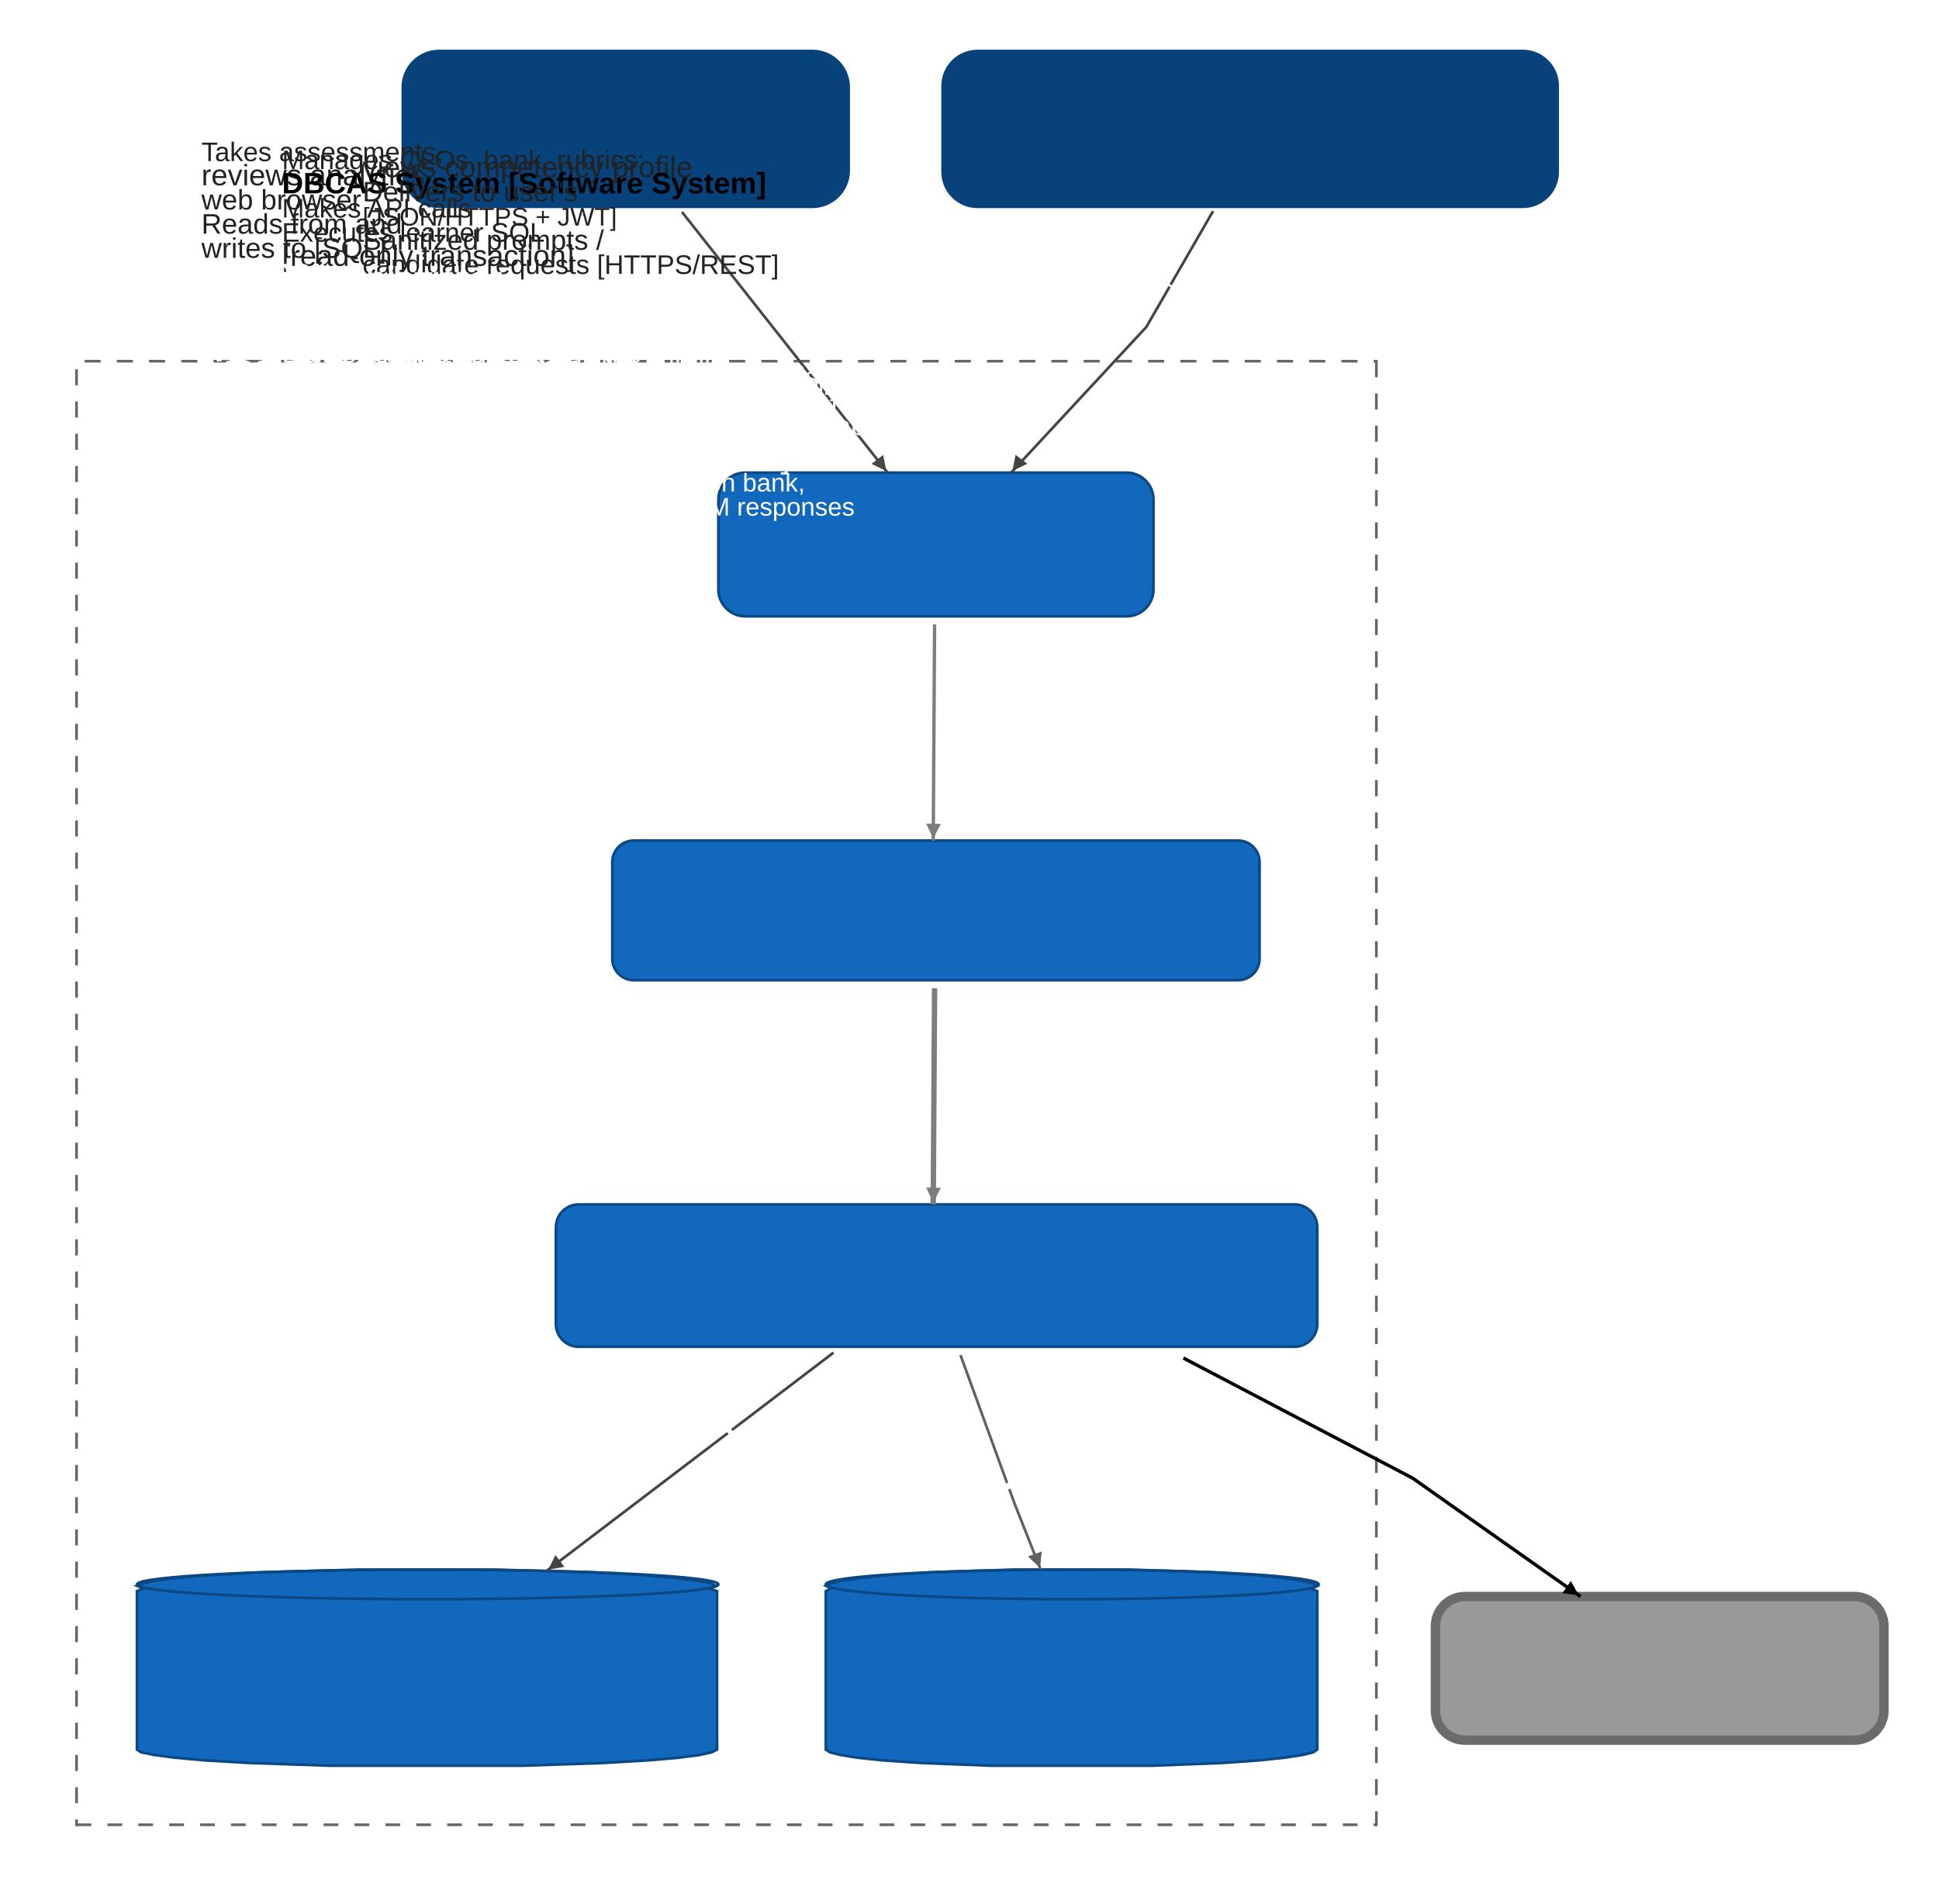
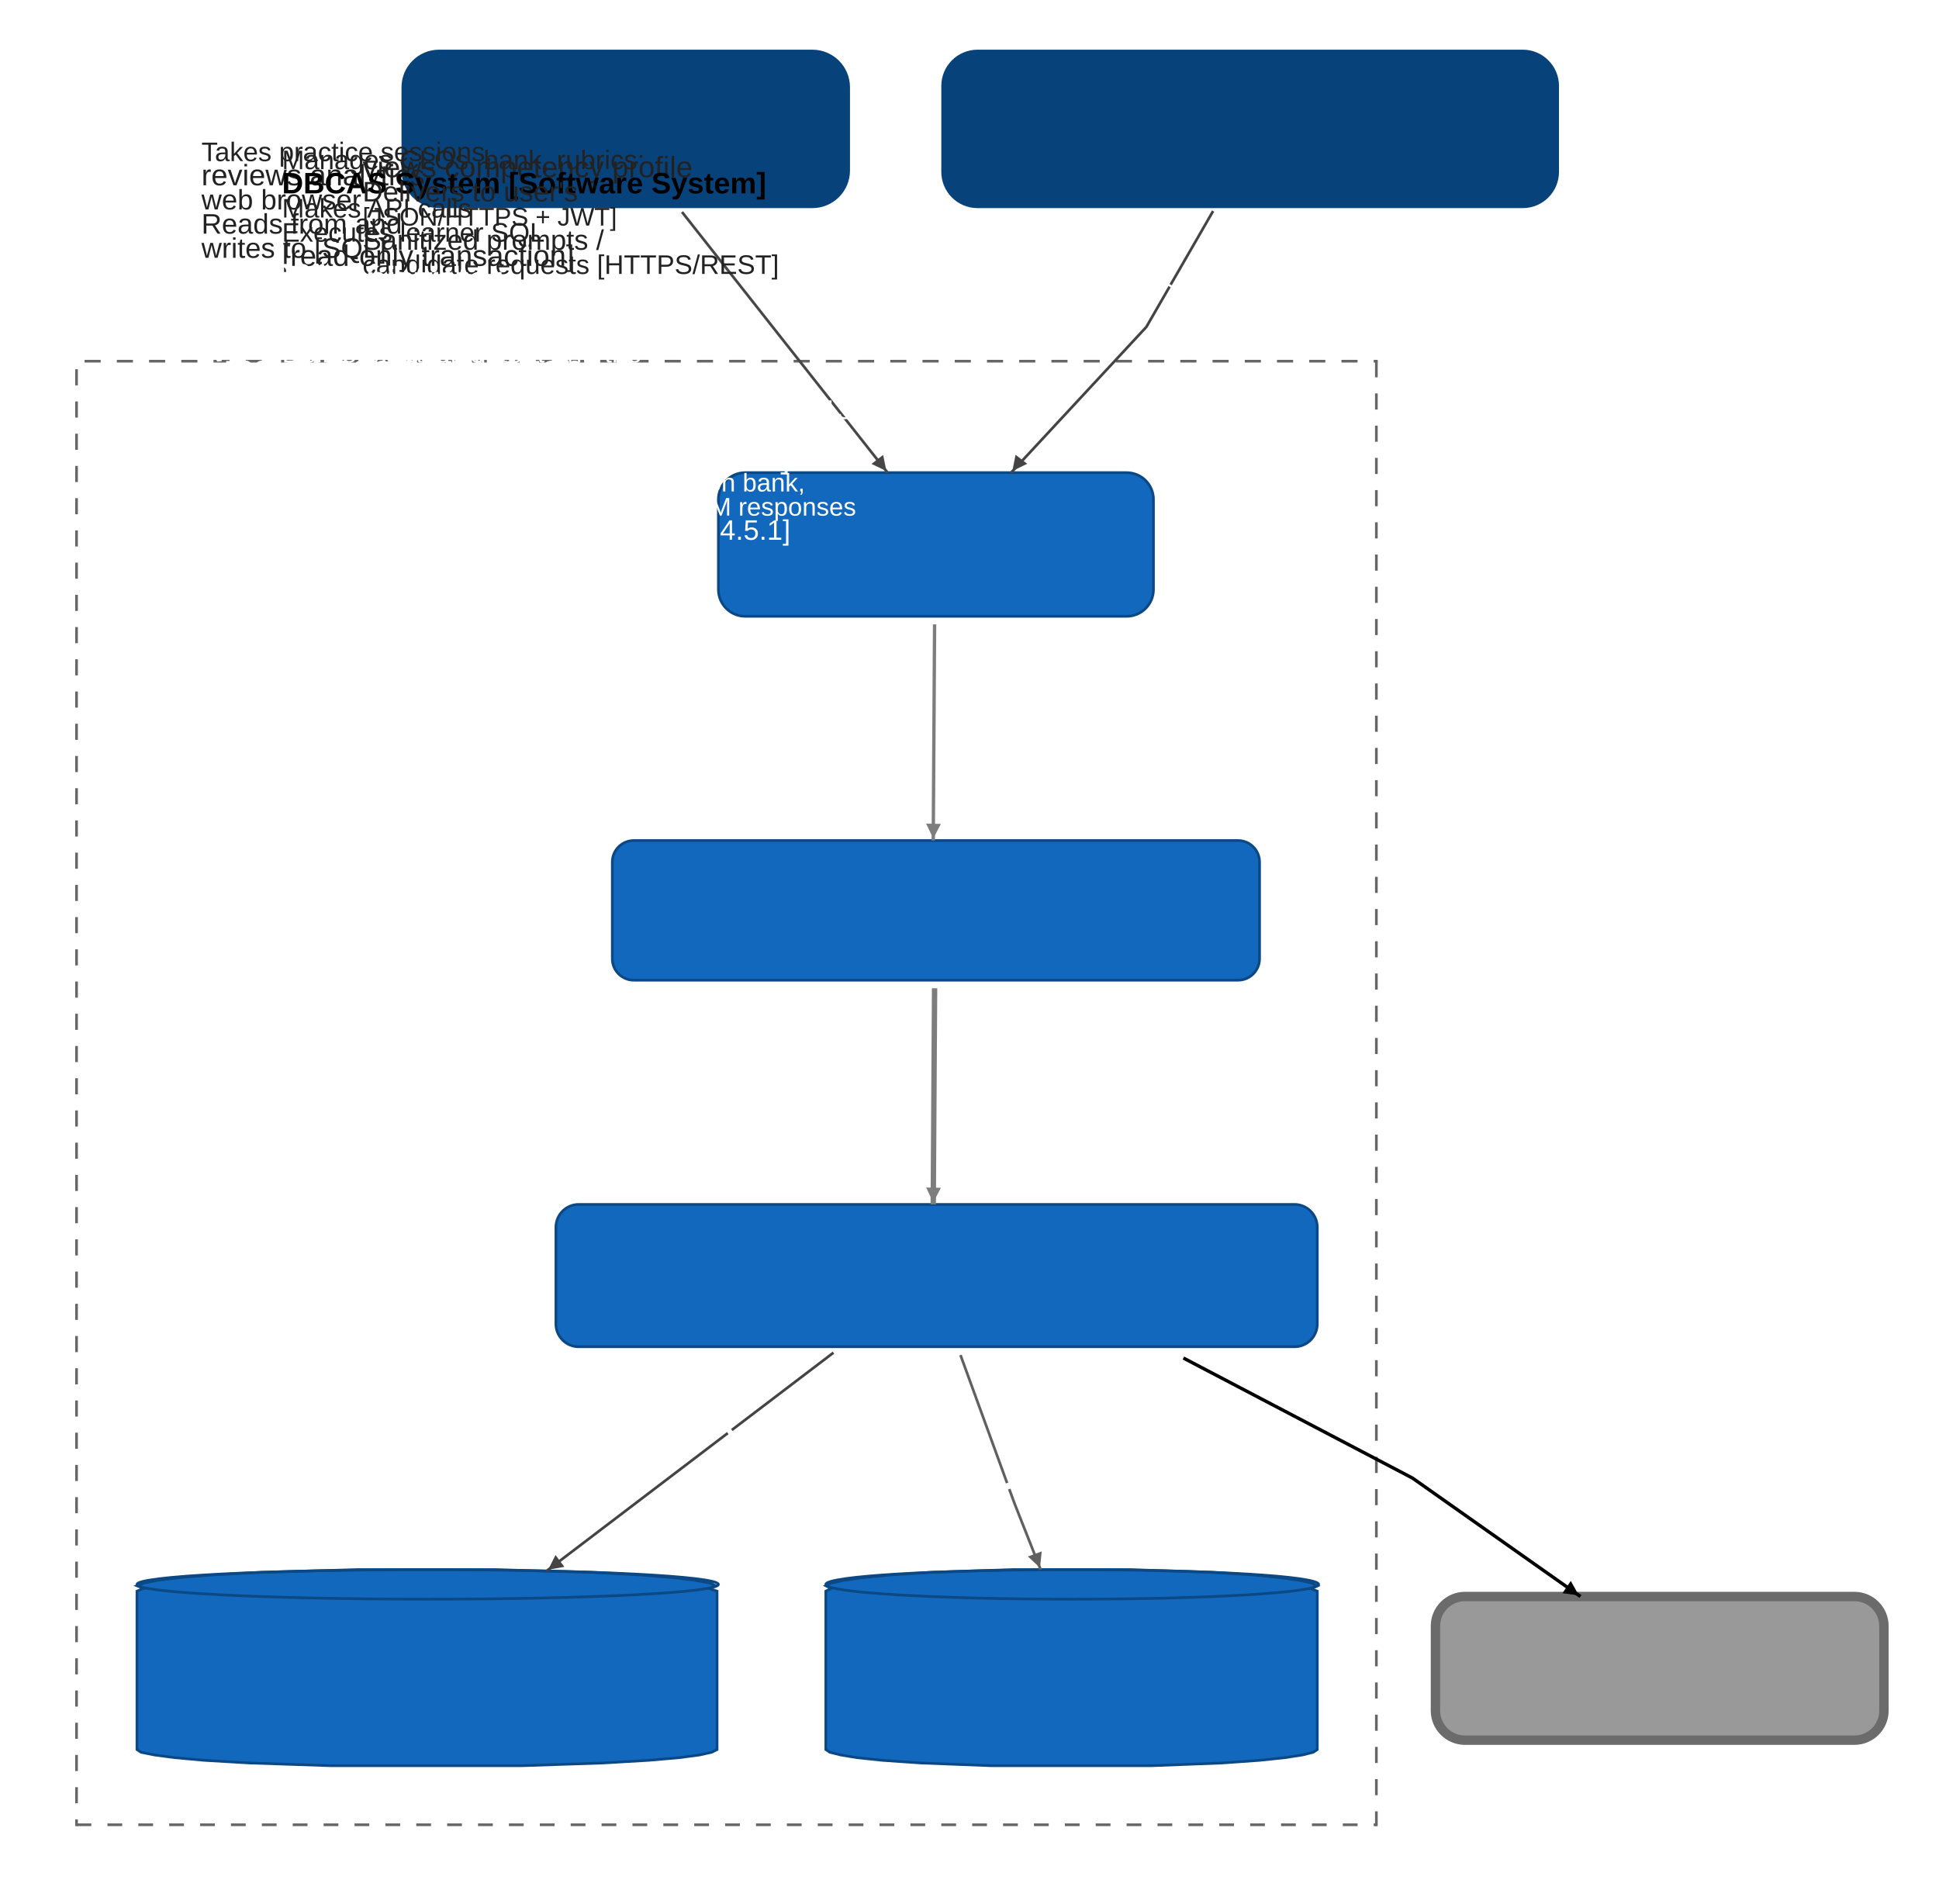
<svg xmlns="http://www.w3.org/2000/svg" width="1444" height="1418" viewBox="0 0 1444 1418">
  <rect width="1444" height="1418" fill="#FFFFFF" />
  <polygon points="266,1169 194,1171 157,1173 133,1175 117,1177 107,1179 102,1181 107,1183 102,1185 102,1187 102,1189 102,1191 102,1193 102,1195 102,1197 102,1199 102,1201 102,1203 102,1205 102,1207 102,1209 102,1211 102,1213 102,1215 102,1217 102,1219 102,1221 102,1223 102,1225 102,1227 102,1229 102,1231 102,1233 102,1235 102,1237 102,1239 102,1241 102,1243 102,1245 102,1247 102,1249 102,1251 102,1253 102,1255 102,1257 102,1259 102,1261 102,1263 102,1265 102,1267 102,1269 102,1271 102,1273 102,1275 102,1277 102,1279 102,1281 102,1283 102,1285 102,1287 102,1289 102,1291 102,1293 102,1295 102,1297 102,1299 102,1301 102,1303 105,1305 115,1307 130,1309 152,1311 186,1313 246,1315 246,1315 389,1315 389,1315 449,1313 483,1311 506,1309 521,1307 530,1305 534,1303 534,1301 534,1299 534,1297 534,1295 534,1293 534,1291 534,1289 534,1287 534,1285 534,1283 534,1281 534,1279 534,1277 534,1275 534,1273 534,1271 534,1269 534,1267 534,1265 534,1263 534,1261 534,1259 534,1257 534,1255 534,1253 534,1251 534,1249 534,1247 534,1245 534,1243 534,1241 534,1239 534,1237 534,1235 534,1233 534,1231 534,1229 534,1227 534,1225 534,1223 534,1221 534,1219 534,1217 534,1215 534,1213 534,1211 534,1209 534,1207 534,1205 534,1203 534,1201 534,1199 534,1197 534,1195 534,1193 534,1191 534,1189 534,1187 534,1185 528,1183 533,1181 529,1179 518,1177 502,1175 478,1173 441,1171 369,1169" fill="#1168BD" stroke="#0B4884" stroke-width="2" />
  <ellipse cx="318.5" cy="1180" rx="216.5" ry="11" fill="none" stroke="#0B4884" stroke-width="2" />
  <polygon points="754,1169 693,1171 662,1173 642,1175 628,1177 619,1179 615,1181 619,1183 615,1185 615,1187 615,1189 615,1191 615,1193 615,1195 615,1197 615,1199 615,1201 615,1203 615,1205 615,1207 615,1209 615,1211 615,1213 615,1215 615,1217 615,1219 615,1221 615,1223 615,1225 615,1227 615,1229 615,1231 615,1233 615,1235 615,1237 615,1239 615,1241 615,1243 615,1245 615,1247 615,1249 615,1251 615,1253 615,1255 615,1257 615,1259 615,1261 615,1263 615,1265 615,1267 615,1269 615,1271 615,1273 615,1275 615,1277 615,1279 615,1281 615,1283 615,1285 615,1287 615,1289 615,1291 615,1293 615,1295 615,1297 615,1299 615,1301 615,1303 618,1305 626,1307 638,1309 657,1311 686,1313 738,1315 738,1315 858,1315 858,1315 910,1313 938,1311 957,1309 970,1307 978,1305 981,1303 981,1301 981,1299 981,1297 981,1295 981,1293 981,1291 981,1289 981,1287 981,1285 981,1283 981,1281 981,1279 981,1277 981,1275 981,1273 981,1271 981,1269 981,1267 981,1265 981,1263 981,1261 981,1259 981,1257 981,1255 981,1253 981,1251 981,1249 981,1247 981,1245 981,1243 981,1241 981,1239 981,1237 981,1235 981,1233 981,1231 981,1229 981,1227 981,1225 981,1223 981,1221 981,1219 981,1217 981,1215 981,1213 981,1211 981,1209 981,1207 981,1205 981,1203 981,1201 981,1199 981,1197 981,1195 981,1193 981,1191 981,1189 981,1187 981,1185 976,1183 981,1181 977,1179 968,1177 954,1175 934,1173 903,1171 842,1169" fill="#1168BD" stroke="#0B4884" stroke-width="2" />
  <ellipse cx="798.5" cy="1180" rx="183.5" ry="11" fill="none" stroke="#0B4884" stroke-width="2" />
  <rect x="414" y="897" width="567" height="106" rx="17" fill="#1168BD" stroke="#0B4884" stroke-width="2" />
  <rect x="705" y="41" width="452" height="110" rx="23" fill="#08427B" stroke="#08427B" stroke-width="8" />
  <rect x="456" y="626" width="482" height="104" rx="16" fill="#1168BD" stroke="#0B4884" stroke-width="2" />
  <rect x="303" y="41" width="326" height="110" rx="24" fill="#08427B" stroke="#08427B" stroke-width="8" />
  <rect x="1069" y="1189" width="334" height="107" rx="22" fill="#999999" stroke="#6B6B6B" stroke-width="7" />
  <rect x="535" y="352" width="324" height="107" rx="20" fill="#1168BD" stroke="#0B4884" stroke-width="2" />
  <line x1="63" y1="269" x2="75" y2="269" stroke="#666666" stroke-width="2" />
  <line x1="87" y1="269" x2="99" y2="269" stroke="#666666" stroke-width="2" />
  <line x1="111" y1="269" x2="123" y2="269" stroke="#666666" stroke-width="2" />
  <line x1="135" y1="269" x2="147" y2="269" stroke="#666666" stroke-width="2" />
  <line x1="159" y1="269" x2="171" y2="269" stroke="#666666" stroke-width="2" />
  <line x1="183" y1="269" x2="195" y2="269" stroke="#666666" stroke-width="2" />
  <line x1="207" y1="269" x2="219" y2="269" stroke="#666666" stroke-width="2" />
  <line x1="231" y1="269" x2="243" y2="269" stroke="#666666" stroke-width="2" />
  <line x1="255" y1="269" x2="267" y2="269" stroke="#666666" stroke-width="2" />
  <line x1="279" y1="269" x2="291" y2="269" stroke="#666666" stroke-width="2" />
  <line x1="303" y1="269" x2="315" y2="269" stroke="#666666" stroke-width="2" />
  <line x1="327" y1="269" x2="339" y2="269" stroke="#666666" stroke-width="2" />
  <line x1="351" y1="269" x2="363" y2="269" stroke="#666666" stroke-width="2" />
  <line x1="375" y1="269" x2="387" y2="269" stroke="#666666" stroke-width="2" />
  <line x1="399" y1="269" x2="411" y2="269" stroke="#666666" stroke-width="2" />
  <line x1="423" y1="269" x2="435" y2="269" stroke="#666666" stroke-width="2" />
  <line x1="447" y1="269" x2="459" y2="269" stroke="#666666" stroke-width="2" />
  <line x1="471" y1="269" x2="483" y2="269" stroke="#666666" stroke-width="2" />
  <line x1="495" y1="269" x2="507" y2="269" stroke="#666666" stroke-width="2" />
  <line x1="519" y1="269" x2="531" y2="269" stroke="#666666" stroke-width="2" />
  <line x1="543" y1="269" x2="555" y2="269" stroke="#666666" stroke-width="2" />
  <line x1="567" y1="269" x2="579" y2="269" stroke="#666666" stroke-width="2" />
  <line x1="591" y1="269" x2="603" y2="269" stroke="#666666" stroke-width="2" />
  <line x1="615" y1="269" x2="627" y2="269" stroke="#666666" stroke-width="2" />
  <line x1="639" y1="269" x2="651" y2="269" stroke="#666666" stroke-width="2" />
  <line x1="663" y1="269" x2="675" y2="269" stroke="#666666" stroke-width="2" />
  <line x1="687" y1="269" x2="699" y2="269" stroke="#666666" stroke-width="2" />
  <line x1="711" y1="269" x2="723" y2="269" stroke="#666666" stroke-width="2" />
  <line x1="735" y1="269" x2="747" y2="269" stroke="#666666" stroke-width="2" />
  <line x1="759" y1="269" x2="771" y2="269" stroke="#666666" stroke-width="2" />
  <line x1="783" y1="269" x2="795" y2="269" stroke="#666666" stroke-width="2" />
  <line x1="807" y1="269" x2="819" y2="269" stroke="#666666" stroke-width="2" />
  <line x1="831" y1="269" x2="843" y2="269" stroke="#666666" stroke-width="2" />
  <line x1="855" y1="269" x2="867" y2="269" stroke="#666666" stroke-width="2" />
  <line x1="879" y1="269" x2="891" y2="269" stroke="#666666" stroke-width="2" />
  <line x1="903" y1="269" x2="915" y2="269" stroke="#666666" stroke-width="2" />
  <line x1="927" y1="269" x2="939" y2="269" stroke="#666666" stroke-width="2" />
  <line x1="951" y1="269" x2="963" y2="269" stroke="#666666" stroke-width="2" />
  <line x1="975" y1="269" x2="987" y2="269" stroke="#666666" stroke-width="2" />
  <line x1="999" y1="269" x2="1011" y2="269" stroke="#666666" stroke-width="2" />
  <line x1="1023" y1="269" x2="1026" y2="269" stroke="#666666" stroke-width="2" />
  <line x1="57" y1="1359" x2="68" y2="1359" stroke="#666666" stroke-width="2" />
  <line x1="80" y1="1359" x2="91" y2="1359" stroke="#666666" stroke-width="2" />
  <line x1="103" y1="1359" x2="114" y2="1359" stroke="#666666" stroke-width="2" />
  <line x1="126" y1="1359" x2="137" y2="1359" stroke="#666666" stroke-width="2" />
  <line x1="149" y1="1359" x2="160" y2="1359" stroke="#666666" stroke-width="2" />
  <line x1="172" y1="1359" x2="183" y2="1359" stroke="#666666" stroke-width="2" />
  <line x1="195" y1="1359" x2="206" y2="1359" stroke="#666666" stroke-width="2" />
  <line x1="218" y1="1359" x2="229" y2="1359" stroke="#666666" stroke-width="2" />
  <line x1="241" y1="1359" x2="252" y2="1359" stroke="#666666" stroke-width="2" />
  <line x1="264" y1="1359" x2="275" y2="1359" stroke="#666666" stroke-width="2" />
  <line x1="287" y1="1359" x2="298" y2="1359" stroke="#666666" stroke-width="2" />
  <line x1="310" y1="1359" x2="321" y2="1359" stroke="#666666" stroke-width="2" />
  <line x1="333" y1="1359" x2="344" y2="1359" stroke="#666666" stroke-width="2" />
  <line x1="356" y1="1359" x2="367" y2="1359" stroke="#666666" stroke-width="2" />
  <line x1="379" y1="1359" x2="390" y2="1359" stroke="#666666" stroke-width="2" />
  <line x1="402" y1="1359" x2="413" y2="1359" stroke="#666666" stroke-width="2" />
  <line x1="425" y1="1359" x2="436" y2="1359" stroke="#666666" stroke-width="2" />
  <line x1="448" y1="1359" x2="459" y2="1359" stroke="#666666" stroke-width="2" />
  <line x1="471" y1="1359" x2="482" y2="1359" stroke="#666666" stroke-width="2" />
  <line x1="494" y1="1359" x2="505" y2="1359" stroke="#666666" stroke-width="2" />
  <line x1="517" y1="1359" x2="528" y2="1359" stroke="#666666" stroke-width="2" />
  <line x1="540" y1="1359" x2="551" y2="1359" stroke="#666666" stroke-width="2" />
  <line x1="563" y1="1359" x2="574" y2="1359" stroke="#666666" stroke-width="2" />
  <line x1="586" y1="1359" x2="597" y2="1359" stroke="#666666" stroke-width="2" />
  <line x1="609" y1="1359" x2="620" y2="1359" stroke="#666666" stroke-width="2" />
  <line x1="632" y1="1359" x2="643" y2="1359" stroke="#666666" stroke-width="2" />
  <line x1="655" y1="1359" x2="666" y2="1359" stroke="#666666" stroke-width="2" />
  <line x1="678" y1="1359" x2="689" y2="1359" stroke="#666666" stroke-width="2" />
  <line x1="701" y1="1359" x2="712" y2="1359" stroke="#666666" stroke-width="2" />
  <line x1="724" y1="1359" x2="735" y2="1359" stroke="#666666" stroke-width="2" />
  <line x1="747" y1="1359" x2="758" y2="1359" stroke="#666666" stroke-width="2" />
  <line x1="770" y1="1359" x2="781" y2="1359" stroke="#666666" stroke-width="2" />
  <line x1="793" y1="1359" x2="804" y2="1359" stroke="#666666" stroke-width="2" />
  <line x1="816" y1="1359" x2="827" y2="1359" stroke="#666666" stroke-width="2" />
  <line x1="839" y1="1359" x2="850" y2="1359" stroke="#666666" stroke-width="2" />
  <line x1="862" y1="1359" x2="873" y2="1359" stroke="#666666" stroke-width="2" />
  <line x1="885" y1="1359" x2="896" y2="1359" stroke="#666666" stroke-width="2" />
  <line x1="908" y1="1359" x2="919" y2="1359" stroke="#666666" stroke-width="2" />
  <line x1="931" y1="1359" x2="942" y2="1359" stroke="#666666" stroke-width="2" />
  <line x1="954" y1="1359" x2="965" y2="1359" stroke="#666666" stroke-width="2" />
  <line x1="977" y1="1359" x2="988" y2="1359" stroke="#666666" stroke-width="2" />
  <line x1="1000" y1="1359" x2="1011" y2="1359" stroke="#666666" stroke-width="2" />
  <line x1="1023" y1="1359" x2="1025" y2="1359" stroke="#666666" stroke-width="2" />
  <line x1="57" y1="275" x2="57" y2="287" stroke="#666666" stroke-width="2" />
  <line x1="57" y1="299" x2="57" y2="311" stroke="#666666" stroke-width="2" />
  <line x1="57" y1="323" x2="57" y2="335" stroke="#666666" stroke-width="2" />
  <line x1="57" y1="347" x2="57" y2="359" stroke="#666666" stroke-width="2" />
  <line x1="57" y1="371" x2="57" y2="383" stroke="#666666" stroke-width="2" />
  <line x1="57" y1="395" x2="57" y2="407" stroke="#666666" stroke-width="2" />
  <line x1="57" y1="419" x2="57" y2="431" stroke="#666666" stroke-width="2" />
  <line x1="57" y1="443" x2="57" y2="455" stroke="#666666" stroke-width="2" />
  <line x1="57" y1="467" x2="57" y2="479" stroke="#666666" stroke-width="2" />
  <line x1="57" y1="491" x2="57" y2="503" stroke="#666666" stroke-width="2" />
  <line x1="57" y1="515" x2="57" y2="527" stroke="#666666" stroke-width="2" />
  <line x1="57" y1="539" x2="57" y2="551" stroke="#666666" stroke-width="2" />
  <line x1="57" y1="563" x2="57" y2="575" stroke="#666666" stroke-width="2" />
  <line x1="57" y1="587" x2="57" y2="599" stroke="#666666" stroke-width="2" />
  <line x1="57" y1="611" x2="57" y2="623" stroke="#666666" stroke-width="2" />
  <line x1="57" y1="635" x2="57" y2="647" stroke="#666666" stroke-width="2" />
  <line x1="57" y1="659" x2="57" y2="671" stroke="#666666" stroke-width="2" />
  <line x1="57" y1="683" x2="57" y2="695" stroke="#666666" stroke-width="2" />
  <line x1="57" y1="707" x2="57" y2="719" stroke="#666666" stroke-width="2" />
  <line x1="57" y1="731" x2="57" y2="743" stroke="#666666" stroke-width="2" />
  <line x1="57" y1="755" x2="57" y2="767" stroke="#666666" stroke-width="2" />
  <line x1="57" y1="779" x2="57" y2="791" stroke="#666666" stroke-width="2" />
  <line x1="57" y1="803" x2="57" y2="815" stroke="#666666" stroke-width="2" />
  <line x1="57" y1="827" x2="57" y2="839" stroke="#666666" stroke-width="2" />
  <line x1="57" y1="851" x2="57" y2="863" stroke="#666666" stroke-width="2" />
  <line x1="57" y1="875" x2="57" y2="887" stroke="#666666" stroke-width="2" />
  <line x1="57" y1="899" x2="57" y2="911" stroke="#666666" stroke-width="2" />
  <line x1="57" y1="923" x2="57" y2="935" stroke="#666666" stroke-width="2" />
  <line x1="57" y1="947" x2="57" y2="959" stroke="#666666" stroke-width="2" />
  <line x1="57" y1="971" x2="57" y2="983" stroke="#666666" stroke-width="2" />
  <line x1="57" y1="995" x2="57" y2="1007" stroke="#666666" stroke-width="2" />
  <line x1="57" y1="1019" x2="57" y2="1031" stroke="#666666" stroke-width="2" />
  <line x1="57" y1="1043" x2="57" y2="1055" stroke="#666666" stroke-width="2" />
  <line x1="57" y1="1067" x2="57" y2="1079" stroke="#666666" stroke-width="2" />
  <line x1="57" y1="1091" x2="57" y2="1103" stroke="#666666" stroke-width="2" />
  <line x1="57" y1="1115" x2="57" y2="1127" stroke="#666666" stroke-width="2" />
  <line x1="57" y1="1139" x2="57" y2="1151" stroke="#666666" stroke-width="2" />
  <line x1="57" y1="1163" x2="57" y2="1175" stroke="#666666" stroke-width="2" />
  <line x1="57" y1="1187" x2="57" y2="1199" stroke="#666666" stroke-width="2" />
  <line x1="57" y1="1211" x2="57" y2="1223" stroke="#666666" stroke-width="2" />
  <line x1="57" y1="1235" x2="57" y2="1247" stroke="#666666" stroke-width="2" />
  <line x1="57" y1="1259" x2="57" y2="1271" stroke="#666666" stroke-width="2" />
  <line x1="57" y1="1283" x2="57" y2="1295" stroke="#666666" stroke-width="2" />
  <line x1="57" y1="1307" x2="57" y2="1319" stroke="#666666" stroke-width="2" />
  <line x1="57" y1="1331" x2="57" y2="1343" stroke="#666666" stroke-width="2" />
  <line x1="57" y1="1355" x2="57" y2="1360" stroke="#666666" stroke-width="2" />
  <line x1="1025" y1="269" x2="1025" y2="281" stroke="#666666" stroke-width="2" />
  <line x1="1025" y1="293" x2="1025" y2="305" stroke="#666666" stroke-width="2" />
  <line x1="1025" y1="317" x2="1025" y2="329" stroke="#666666" stroke-width="2" />
  <line x1="1025" y1="341" x2="1025" y2="353" stroke="#666666" stroke-width="2" />
  <line x1="1025" y1="365" x2="1025" y2="377" stroke="#666666" stroke-width="2" />
  <line x1="1025" y1="389" x2="1025" y2="401" stroke="#666666" stroke-width="2" />
  <line x1="1025" y1="413" x2="1025" y2="425" stroke="#666666" stroke-width="2" />
  <line x1="1025" y1="437" x2="1025" y2="449" stroke="#666666" stroke-width="2" />
  <line x1="1025" y1="461" x2="1025" y2="473" stroke="#666666" stroke-width="2" />
  <line x1="1025" y1="485" x2="1025" y2="497" stroke="#666666" stroke-width="2" />
  <line x1="1025" y1="509" x2="1025" y2="521" stroke="#666666" stroke-width="2" />
  <line x1="1025" y1="533" x2="1025" y2="545" stroke="#666666" stroke-width="2" />
  <line x1="1025" y1="557" x2="1025" y2="569" stroke="#666666" stroke-width="2" />
  <line x1="1025" y1="581" x2="1025" y2="593" stroke="#666666" stroke-width="2" />
  <line x1="1025" y1="605" x2="1025" y2="617" stroke="#666666" stroke-width="2" />
  <line x1="1025" y1="629" x2="1025" y2="641" stroke="#666666" stroke-width="2" />
  <line x1="1025" y1="653" x2="1025" y2="665" stroke="#666666" stroke-width="2" />
  <line x1="1025" y1="677" x2="1025" y2="689" stroke="#666666" stroke-width="2" />
  <line x1="1025" y1="701" x2="1025" y2="713" stroke="#666666" stroke-width="2" />
  <line x1="1025" y1="725" x2="1025" y2="737" stroke="#666666" stroke-width="2" />
  <line x1="1025" y1="749" x2="1025" y2="761" stroke="#666666" stroke-width="2" />
  <line x1="1025" y1="773" x2="1025" y2="785" stroke="#666666" stroke-width="2" />
  <line x1="1025" y1="797" x2="1025" y2="809" stroke="#666666" stroke-width="2" />
  <line x1="1025" y1="821" x2="1025" y2="833" stroke="#666666" stroke-width="2" />
  <line x1="1025" y1="845" x2="1025" y2="857" stroke="#666666" stroke-width="2" />
  <line x1="1025" y1="869" x2="1025" y2="881" stroke="#666666" stroke-width="2" />
  <line x1="1025" y1="893" x2="1025" y2="905" stroke="#666666" stroke-width="2" />
  <line x1="1025" y1="917" x2="1025" y2="929" stroke="#666666" stroke-width="2" />
  <line x1="1025" y1="941" x2="1025" y2="953" stroke="#666666" stroke-width="2" />
  <line x1="1025" y1="965" x2="1025" y2="977" stroke="#666666" stroke-width="2" />
  <line x1="1025" y1="989" x2="1025" y2="1001" stroke="#666666" stroke-width="2" />
  <line x1="1025" y1="1013" x2="1025" y2="1025" stroke="#666666" stroke-width="2" />
  <line x1="1025" y1="1037" x2="1025" y2="1049" stroke="#666666" stroke-width="2" />
  <line x1="1025" y1="1061" x2="1025" y2="1073" stroke="#666666" stroke-width="2" />
  <line x1="1025" y1="1085" x2="1025" y2="1097" stroke="#666666" stroke-width="2" />
  <line x1="1025" y1="1109" x2="1025" y2="1121" stroke="#666666" stroke-width="2" />
  <line x1="1025" y1="1133" x2="1025" y2="1145" stroke="#666666" stroke-width="2" />
  <line x1="1025" y1="1157" x2="1025" y2="1169" stroke="#666666" stroke-width="2" />
  <line x1="1025" y1="1181" x2="1025" y2="1193" stroke="#666666" stroke-width="2" />
  <line x1="1025" y1="1205" x2="1025" y2="1217" stroke="#666666" stroke-width="2" />
  <line x1="1025" y1="1229" x2="1025" y2="1241" stroke="#666666" stroke-width="2" />
  <line x1="1025" y1="1253" x2="1025" y2="1265" stroke="#666666" stroke-width="2" />
  <line x1="1025" y1="1277" x2="1025" y2="1289" stroke="#666666" stroke-width="2" />
  <line x1="1025" y1="1301" x2="1025" y2="1313" stroke="#666666" stroke-width="2" />
  <line x1="1025" y1="1325" x2="1025" y2="1337" stroke="#666666" stroke-width="2" />
  <line x1="1025" y1="1349" x2="1025" y2="1360" stroke="#666666" stroke-width="2" />
  <g fill="none">
    <polyline points="620.7,1007.4 545,1065" stroke="#444444" stroke-width="2" />
    <polyline points="542,1067.3 407,1170" stroke="#444444" stroke-width="2" />
    <polyline points="903.4,157.2 871.8,212" stroke="#444444" stroke-width="2" />
    <polyline points="871,213.5 853.7,243.5 853.7,243.5 753,352" stroke="#444444" stroke-width="2" />
    <polyline points="661,352 507.9,157.9" stroke="#474747" stroke-width="2" />
    <polyline points="696,465 695,626" stroke="#7D7D7D" stroke-width="2.5" />
    <polyline points="696,736 695,897" stroke="#7D7D7D" stroke-width="4" />
    <polyline points="775,1169 755.6,1119.9 755.6,1119.9 751.6,1109" stroke="#606060" stroke-width="2" />
    <polyline points="750,1104.5 715.3,1009.2" stroke="#606060" stroke-width="2" />
    <polyline points="881.3,1011.4 1051.9,1100.8 1051.9,1100.8 1177,1189" stroke="#000000" stroke-width="2.5" />
  </g>
  <g stroke="none">
    <polygon points="408.2,1169.1 413.7,1158.1 420.3,1166.9" fill="#444444" />
    <polygon points="753.9,350.8 756.3,338.7 765,345.4" fill="#444444" />
    <polygon points="660.1,350.8 649,345.5 657.7,338.8" fill="#474747" />
    <polygon points="695,624.5 689.7,613.4 700.7,613.6" fill="#7D7D7D" />
    <polygon points="695,895.5 689.7,884.4 700.7,884.6" fill="#7D7D7D" />
    <polygon points="774.5,1167.6 765.5,1159.2 775.8,1155.4" fill="#606060" />
    <polygon points="1175.8,1188.2 1163.6,1186.5 1169.8,1177.4" fill="#000000" />
  </g>
  <g font-family="Arial, Helvetica, sans-serif">
-     <text x="150" y="120" font-size="20" font-weight="normal" fill="#222222">Takes assessments,</text>
+     <text x="150" y="120" font-size="20" font-weight="normal" fill="#222222">Takes practice sessions,</text>
    <text x="210" y="126" font-size="20" font-weight="normal" fill="#222222">Manages CLOs, bank, rubrics;</text>
    <text x="270" y="132" font-size="22" font-weight="normal" fill="#222222">views competency profile</text>
    <text x="150" y="138" font-size="22" font-weight="normal" fill="#222222">reviews analytics</text>
    <text x="210" y="144" font-size="22" font-weight="bold" fill="#000000">DBCAS System [Software System]</text>
    <text x="270" y="150" font-size="21" font-weight="normal" fill="#222222">Delivers to user's</text>
    <text x="150" y="156" font-size="21" font-weight="normal" fill="#222222">web browser</text>
    <text x="210" y="162" font-size="20" font-weight="normal" fill="#222222">Makes API calls</text>
    <text x="270" y="168" font-size="19" font-weight="normal" fill="#222222">[JSON/HTTPS + JWT]</text>
    <text x="150" y="174" font-size="21" font-weight="normal" fill="#222222">Reads from and</text>
    <text x="210" y="180" font-size="20" font-weight="normal" fill="#222222">Executes learner SQL</text>
    <text x="270" y="186" font-size="21" font-weight="normal" fill="#222222">Sanitized prompts /</text>
    <text x="150" y="192" font-size="21" font-weight="normal" fill="#222222">writes to [SQL]</text>
    <text x="210" y="198" font-size="22" font-weight="normal" fill="#222222">[read-only transaction]</text>
    <text x="270" y="204" font-size="20" font-weight="normal" fill="#222222">candidate requests [HTTPS/REST]</text>
    <text x="150" y="210" font-size="25" font-weight="bold" fill="#FFFFFF">Learner</text>
    <text x="210" y="216" font-size="25" font-weight="bold" fill="#FFFFFF">Administrator</text>
    <text x="270" y="222" font-size="19" font-weight="normal" fill="#FFFFFF">[Person]</text>
    <text x="150" y="228" font-size="19" font-weight="normal" fill="#FFFFFF">[Person]</text>
    <text x="210" y="234" font-size="20" font-weight="normal" fill="#FFFFFF">Undergraduate student taking</text>
    <text x="270" y="240" font-size="20" font-weight="normal" fill="#FFFFFF">Faculty / course manager who</text>
-     <text x="150" y="246" font-size="20" font-weight="normal" fill="#FFFFFF">curates content and configures assessments</text>
-     <text x="210" y="252" font-size="19" font-weight="normal" fill="#FFFFFF">database assessments</text>
+     <text x="150" y="246" font-size="20" font-weight="normal" fill="#FFFFFF">curates content and maintains system settings</text>
+     <text x="210" y="252" font-size="19" font-weight="normal" fill="#FFFFFF">database practice</text>
    <text x="270" y="258" font-size="25" font-weight="bold" fill="#FFFFFF">Web Application</text>
-     <text x="150" y="264" font-size="23" font-weight="normal" fill="#FFFFFF">[Container: React 19.3, Vite 8]</text>
+     <text x="150" y="264" font-size="23" font-weight="normal" fill="#FFFFFF">[Container: Nginx 1.29]</text>
    <text x="210" y="270" font-size="20" font-weight="normal" fill="#FFFFFF">Delivers static content and the</text>
-     <text x="270" y="276" font-size="20" font-weight="normal" fill="#FFFFFF">single-page application bundle</text>
+     <text x="270" y="276" font-size="20" font-weight="normal" fill="#FFFFFF">SPA bundle</text>
    <text x="150" y="282" font-size="25" font-weight="bold" fill="#FFFFFF">Single Page Application</text>
-     <text x="210" y="288" font-size="21" font-weight="normal" fill="#FFFFFF">[Container: React, Tailwind CSS 4, Chart.js 4.5]</text>
-     <text x="270" y="294" font-size="19" font-weight="normal" fill="#FFFFFF">Learner Assessment Portal, Administrator</text>
-     <text x="150" y="300" font-size="20" font-weight="normal" fill="#FFFFFF">Management Portal, SQL editor, radar/bar charts</text>
+     <text x="210" y="288" font-size="21" font-weight="normal" fill="#FFFFFF">[Container: React 19.3, Vite 8.3.1,</text>
+     <text x="270" y="294" font-size="19" font-weight="normal" fill="#FFFFFF">Learner and Administrator portals,</text>
+     <text x="150" y="300" font-size="20" font-weight="normal" fill="#FFFFFF">SQL editor, radar and bar charts</text>
    <text x="210" y="306" font-size="24" font-weight="bold" fill="#FFFFFF">API Application</text>
-     <text x="270" y="312" font-size="20" font-weight="normal" fill="#FFFFFF">[Container: FastAPI 0.141, Python 3.13]</text>
-     <text x="150" y="318" font-size="19" font-weight="normal" fill="#FFFFFF">Authentication, JWT / RBAC, assessment sessions,</text>
-     <text x="210" y="324" font-size="20" font-weight="normal" fill="#FFFFFF">grading, adaptive selection, competency and gap engines</text>
+     <text x="270" y="312" font-size="20" font-weight="normal" fill="#FFFFFF">[Container: FastAPI 0.141.1, Python 3.13]</text>
+     <text x="150" y="318" font-size="19" font-weight="normal" fill="#FFFFFF">Authentication, practice sessions, plan assembly,</text>
+     <text x="210" y="324" font-size="20" font-weight="normal" fill="#FFFFFF">grading, competency and gap engines</text>
    <text x="270" y="330" font-size="26" font-weight="bold" fill="#FFFFFF">Database</text>
    <text x="150" y="336" font-size="24" font-weight="bold" fill="#FFFFFF">SQL Execution Sandbox</text>
    <text x="210" y="342" font-size="25" font-weight="bold" fill="#FFFFFF">LLM Provider API</text>
    <text x="270" y="348" font-size="26" font-weight="normal" fill="#FFFFFF">[Container: PostgreSQL 17]</text>
    <text x="150" y="354" font-size="22" font-weight="normal" fill="#FFFFFF">[Container: Docker, PostgreSQL 17]</text>
    <text x="210" y="360" font-size="20" font-weight="normal" fill="#FFFFFF">[External Software System]</text>
    <text x="270" y="366" font-size="19" font-weight="normal" fill="#FFFFFF">Users, CLOs, concepts, question bank,</text>
    <text x="150" y="372" font-size="20" font-weight="normal" fill="#FFFFFF">Any compliant provider (REST);</text>
    <text x="210" y="378" font-size="20" font-weight="normal" fill="#FFFFFF">Isolated, read-only learner role,</text>
-     <text x="270" y="384" font-size="19" font-weight="normal" fill="#FFFFFF">attempts, evidence, cached LLM responses</text>
+     <text x="270" y="384" font-size="19" font-weight="normal" fill="#FFFFFF">sessions, evidence, cached LLM responses</text>
    <text x="150" y="390" font-size="20" font-weight="normal" fill="#FFFFFF">3 s timeout, 256 MB memory limit</text>
    <text x="210" y="396" font-size="19" font-weight="normal" fill="#FFFFFF">assistive tasks only</text>
+     <text x="270" y="402" font-size="21" font-weight="normal" fill="#FFFFFF">Tailwind CSS 4.3.3, Chart.js 4.5.1]</text>
+     <text x="150" y="408" font-size="19" font-weight="normal" fill="#FFFFFF">(41 tables)</text>
  </g>
</svg>
